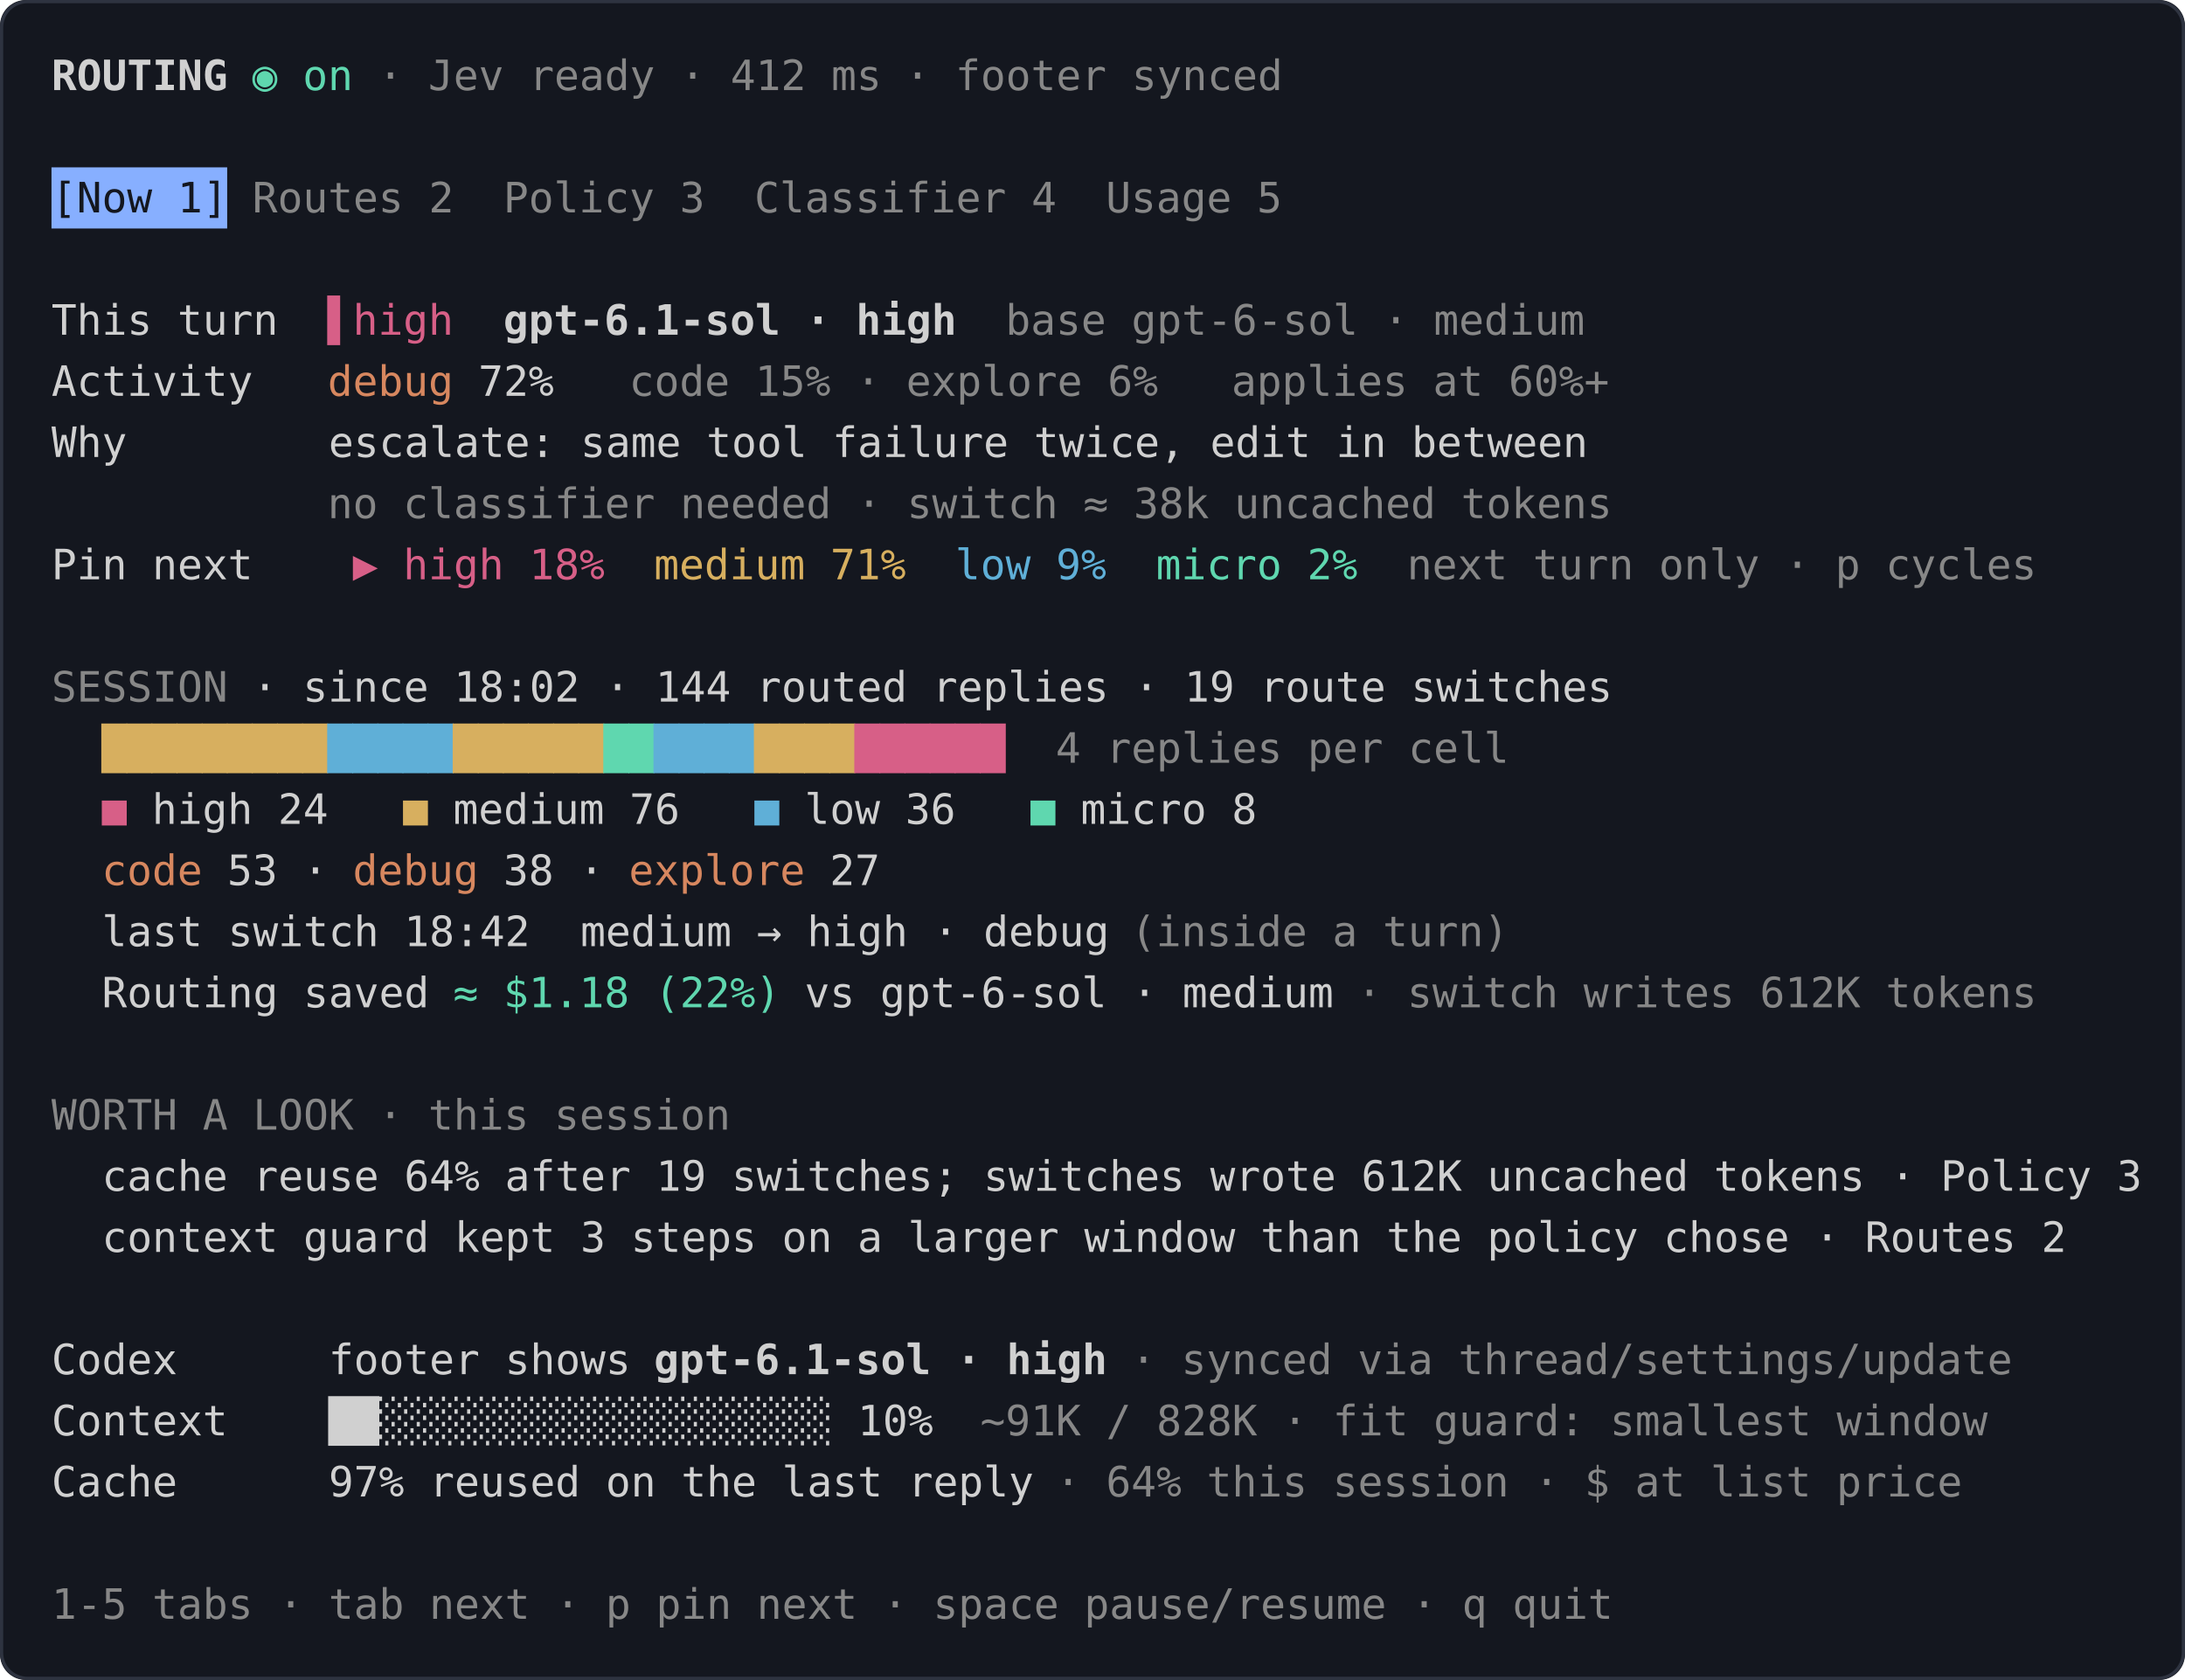
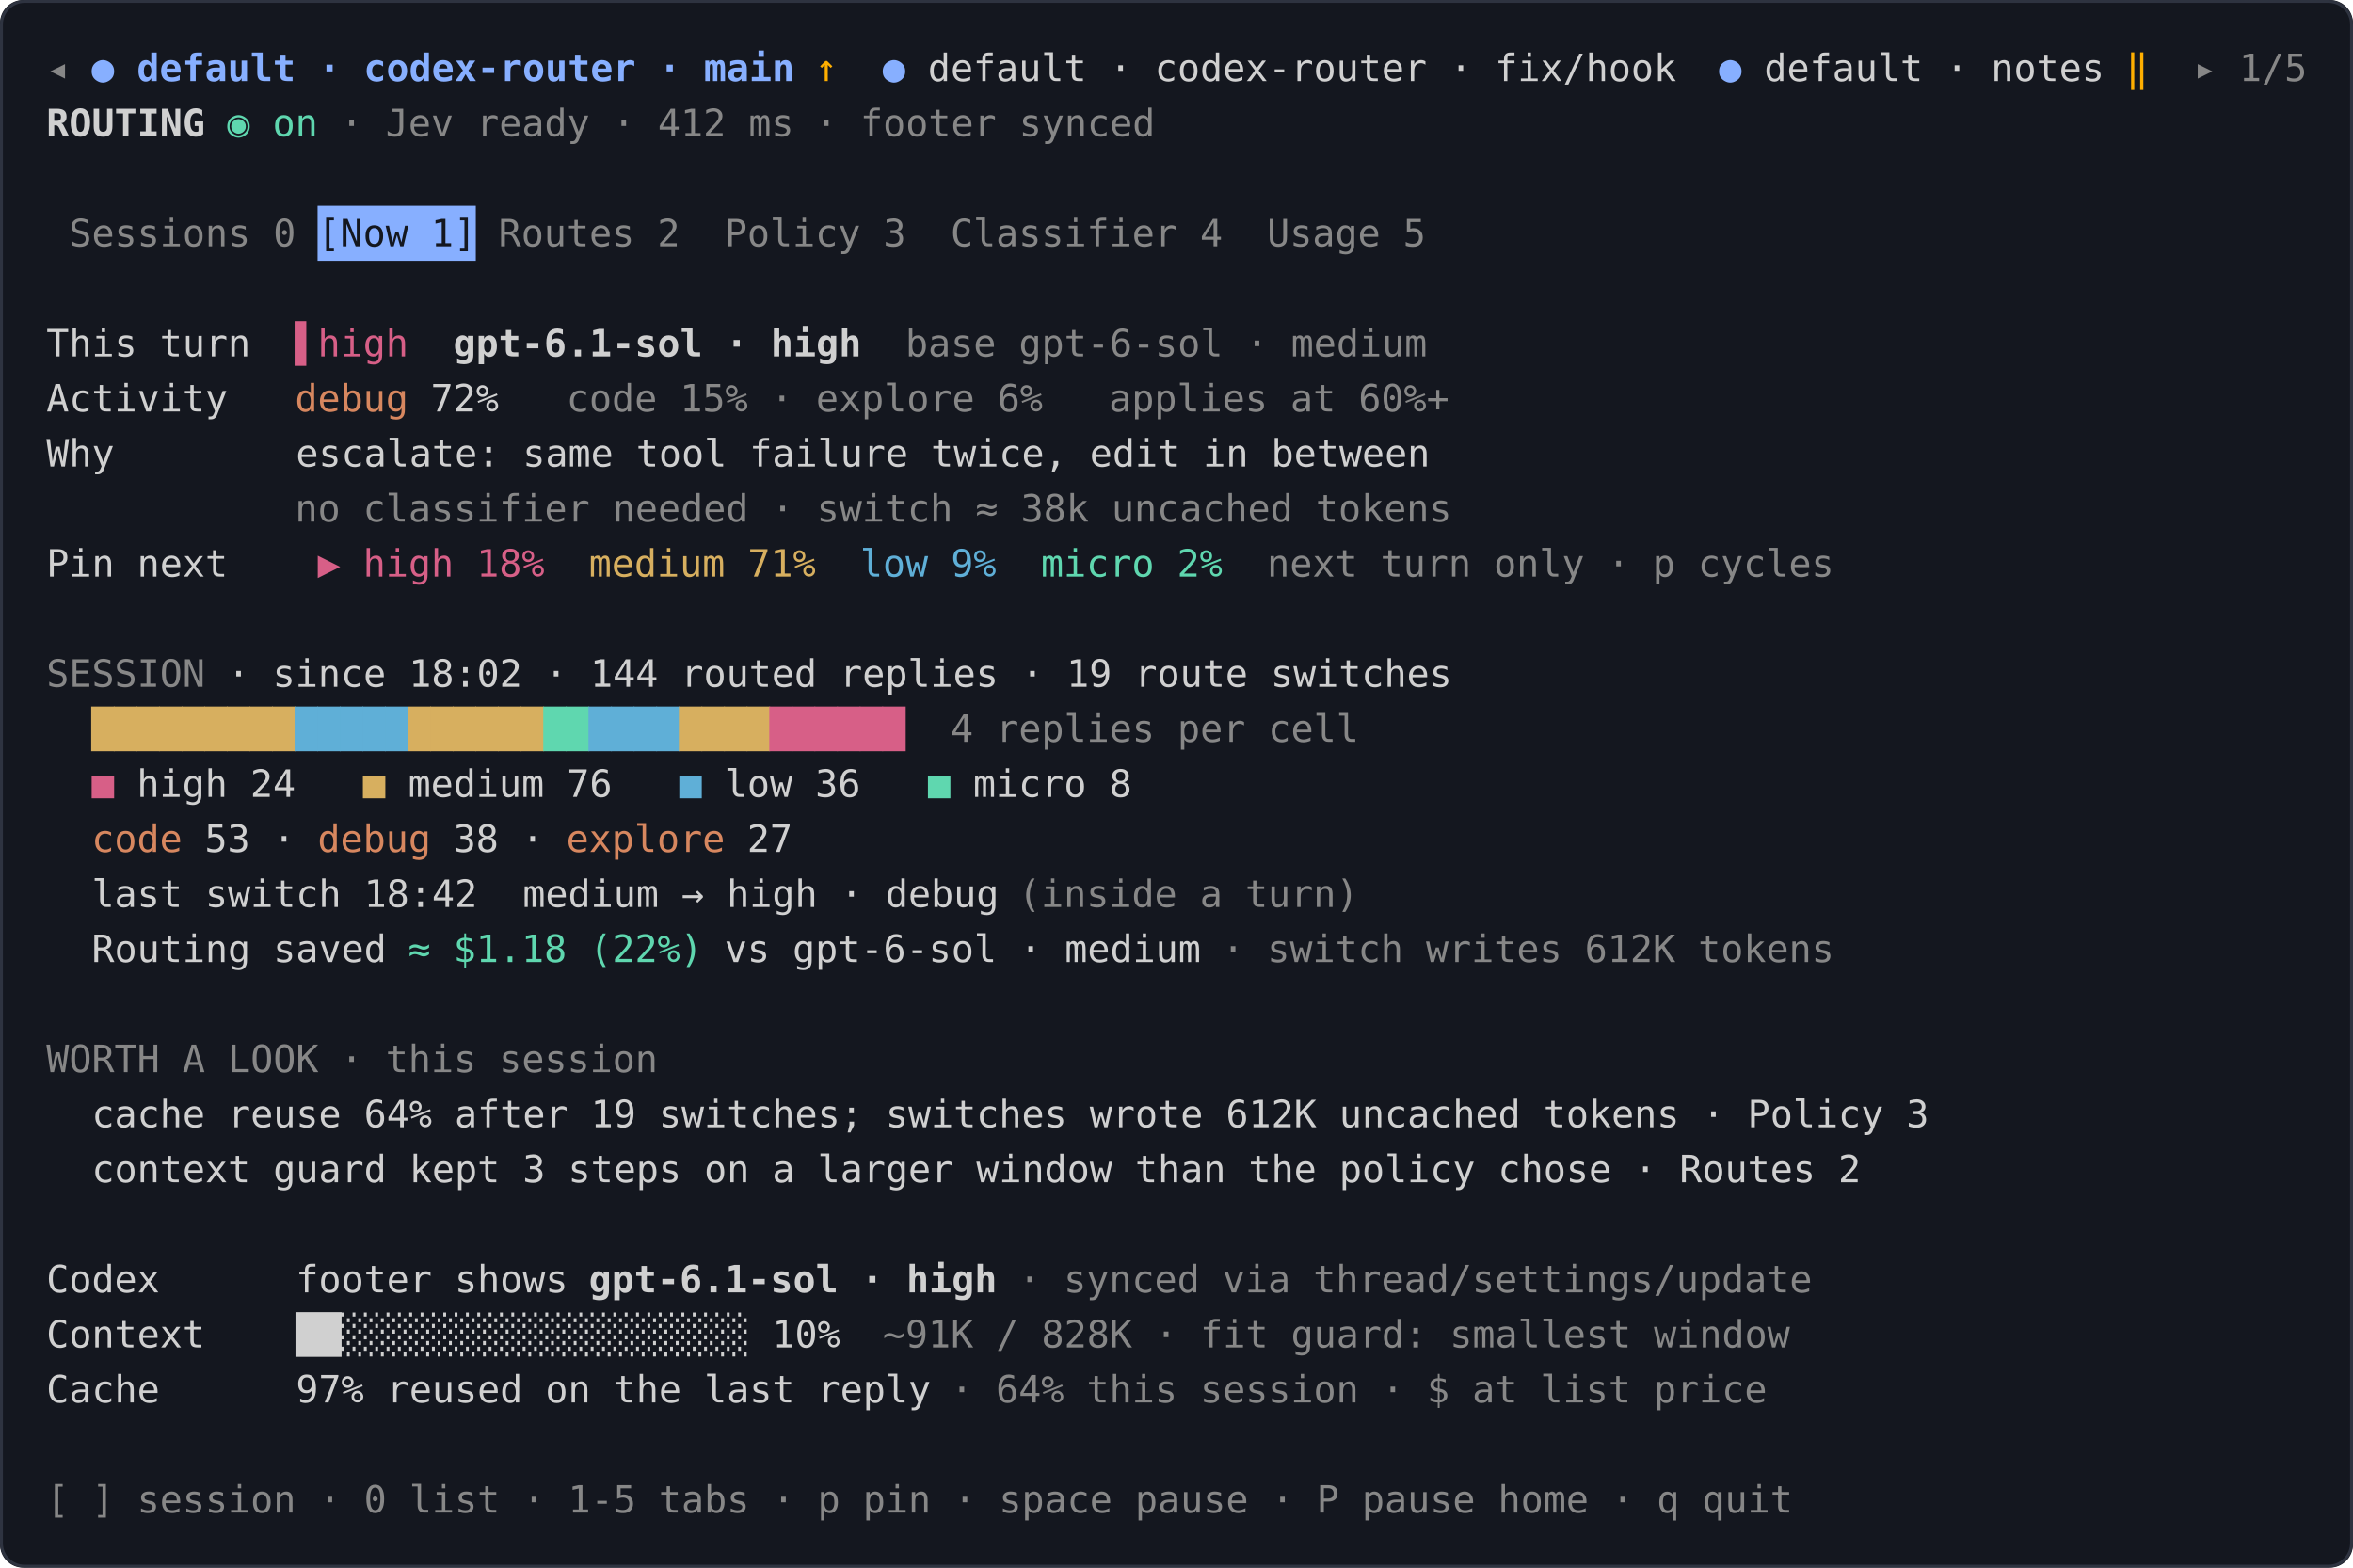
- <svg xmlns="http://www.w3.org/2000/svg" viewBox="0 0 679 522" width="679" height="522" role="img" aria-labelledby="title desc">
+ <svg xmlns="http://www.w3.org/2000/svg" viewBox="0 0 812 541" width="812" height="541" role="img" aria-labelledby="title desc">
  <style>text { font-family: ui-monospace, SFMono-Regular, Menlo, Consolas, 'DejaVu Sans Mono', monospace; font-size: 13px; }</style>
-   <rect width="679" height="522" rx="8" fill="#14171f" />
-   <rect x="0.5" y="0.5" width="678" height="521" rx="8" fill="none" stroke="#2e3340" />
-   <text x="16.0" y="28.0" fill="#d0d0d0" font-weight="700" xml:space="preserve">ROUTING</text>
-   <text x="78.4" y="28.0" fill="#5fd7af" xml:space="preserve">◉ on</text>
-   <text x="109.6" y="28.0" fill="#878787" xml:space="preserve"> · Jev ready · 412 ms</text>
-   <text x="273.4" y="28.0" fill="#878787" xml:space="preserve"> · footer synced</text>
-   <rect x="16.0" y="52.0" width="54.6" height="19" fill="#87afff" />
-   <text x="16.0" y="66.0" fill="#14171f" xml:space="preserve">[Now 1]</text>
-   <text x="70.6" y="66.0" fill="#878787" xml:space="preserve"> Routes 2 </text>
-   <text x="148.6" y="66.0" fill="#878787" xml:space="preserve"> Policy 3 </text>
-   <text x="226.6" y="66.0" fill="#878787" xml:space="preserve"> Classifier 4 </text>
-   <text x="335.8" y="66.0" fill="#878787" xml:space="preserve"> Usage 5 </text>
-   <text x="16.0" y="104.0" fill="#d0d0d0" xml:space="preserve">This turn  </text>
-   <text x="101.8" y="104.0" fill="#d75f87" xml:space="preserve">▌high</text>
-   <text x="156.4" y="104.0" fill="#d0d0d0" font-weight="700" xml:space="preserve">gpt-6.1-sol · high</text>
-   <text x="296.8" y="104.0" fill="#878787" xml:space="preserve">  base gpt-6-sol · medium</text>
-   <text x="16.0" y="123.0" fill="#d0d0d0" xml:space="preserve">Activity   </text>
-   <text x="101.8" y="123.0" fill="#d7875f" xml:space="preserve">debug</text>
-   <text x="140.8" y="123.0" fill="#d0d0d0" xml:space="preserve"> 72%</text>
-   <text x="172.0" y="123.0" fill="#878787" xml:space="preserve">   code 15% · explore 6%</text>
-   <text x="359.2" y="123.0" fill="#878787" xml:space="preserve">   applies at 60%+</text>
-   <text x="16.0" y="142.0" fill="#d0d0d0" xml:space="preserve">Why        escalate: same tool failure twice, edit in between</text>
-   <text x="101.8" y="161.0" fill="#878787" xml:space="preserve">no classifier needed · switch ≈ 38k uncached tokens</text>
-   <text x="16.0" y="180.0" fill="#d0d0d0" xml:space="preserve">Pin next   </text>
-   <text x="101.8" y="180.0" fill="#d75f87" xml:space="preserve"> ▶ high 18% </text>
-   <text x="195.4" y="180.0" fill="#d7af5f" xml:space="preserve"> medium 71% </text>
-   <text x="289.0" y="180.0" fill="#5fafd7" xml:space="preserve"> low 9% </text>
-   <text x="351.4" y="180.0" fill="#5fd7af" xml:space="preserve"> micro 2% </text>
-   <text x="429.4" y="180.0" fill="#878787" xml:space="preserve"> next turn only · p cycles</text>
-   <text x="16.0" y="218.0" fill="#878787" xml:space="preserve">SESSION</text>
-   <text x="70.6" y="218.0" fill="#d0d0d0" xml:space="preserve"> · since 18:02 · 144 routed replies · 19 route switches</text>
-   <text x="31.6" y="237.0" fill="#d7af5f" xml:space="preserve">█</text>
-   <text x="39.4" y="237.0" fill="#d7af5f" xml:space="preserve">█</text>
-   <text x="47.2" y="237.0" fill="#d7af5f" xml:space="preserve">█</text>
-   <text x="55.0" y="237.0" fill="#d7af5f" xml:space="preserve">█</text>
-   <text x="62.8" y="237.0" fill="#d7af5f" xml:space="preserve">█</text>
-   <text x="70.6" y="237.0" fill="#d7af5f" xml:space="preserve">█</text>
-   <text x="78.4" y="237.0" fill="#d7af5f" xml:space="preserve">█</text>
-   <text x="86.2" y="237.0" fill="#d7af5f" xml:space="preserve">█</text>
-   <text x="94.0" y="237.0" fill="#d7af5f" xml:space="preserve">█</text>
-   <text x="101.8" y="237.0" fill="#5fafd7" xml:space="preserve">█</text>
-   <text x="109.6" y="237.0" fill="#5fafd7" xml:space="preserve">█</text>
-   <text x="117.4" y="237.0" fill="#5fafd7" xml:space="preserve">█</text>
-   <text x="125.2" y="237.0" fill="#5fafd7" xml:space="preserve">█</text>
-   <text x="133.0" y="237.0" fill="#5fafd7" xml:space="preserve">█</text>
-   <text x="140.8" y="237.0" fill="#d7af5f" xml:space="preserve">█</text>
-   <text x="148.6" y="237.0" fill="#d7af5f" xml:space="preserve">█</text>
-   <text x="156.4" y="237.0" fill="#d7af5f" xml:space="preserve">█</text>
-   <text x="164.2" y="237.0" fill="#d7af5f" xml:space="preserve">█</text>
-   <text x="172.0" y="237.0" fill="#d7af5f" xml:space="preserve">█</text>
-   <text x="179.8" y="237.0" fill="#d7af5f" xml:space="preserve">█</text>
-   <text x="187.6" y="237.0" fill="#5fd7af" xml:space="preserve">█</text>
-   <text x="195.4" y="237.0" fill="#5fd7af" xml:space="preserve">█</text>
-   <text x="203.2" y="237.0" fill="#5fafd7" xml:space="preserve">█</text>
-   <text x="211.0" y="237.0" fill="#5fafd7" xml:space="preserve">█</text>
-   <text x="218.8" y="237.0" fill="#5fafd7" xml:space="preserve">█</text>
-   <text x="226.6" y="237.0" fill="#5fafd7" xml:space="preserve">█</text>
-   <text x="234.4" y="237.0" fill="#d7af5f" xml:space="preserve">█</text>
-   <text x="242.2" y="237.0" fill="#d7af5f" xml:space="preserve">█</text>
-   <text x="250.0" y="237.0" fill="#d7af5f" xml:space="preserve">█</text>
-   <text x="257.8" y="237.0" fill="#d7af5f" xml:space="preserve">█</text>
-   <text x="265.6" y="237.0" fill="#d75f87" xml:space="preserve">█</text>
-   <text x="273.4" y="237.0" fill="#d75f87" xml:space="preserve">█</text>
-   <text x="281.2" y="237.0" fill="#d75f87" xml:space="preserve">█</text>
-   <text x="289.0" y="237.0" fill="#d75f87" xml:space="preserve">█</text>
-   <text x="296.8" y="237.0" fill="#d75f87" xml:space="preserve">█</text>
-   <text x="304.6" y="237.0" fill="#d75f87" xml:space="preserve">█</text>
-   <text x="312.4" y="237.0" fill="#878787" xml:space="preserve">  4 replies per cell</text>
-   <text x="31.6" y="256.0" fill="#d75f87" xml:space="preserve">■</text>
-   <text x="39.4" y="256.0" fill="#d0d0d0" xml:space="preserve"> high 24   </text>
-   <text x="125.2" y="256.0" fill="#d7af5f" xml:space="preserve">■</text>
-   <text x="133.0" y="256.0" fill="#d0d0d0" xml:space="preserve"> medium 76   </text>
-   <text x="234.4" y="256.0" fill="#5fafd7" xml:space="preserve">■</text>
-   <text x="242.2" y="256.0" fill="#d0d0d0" xml:space="preserve"> low 36   </text>
-   <text x="320.2" y="256.0" fill="#5fd7af" xml:space="preserve">■</text>
-   <text x="328.0" y="256.0" fill="#d0d0d0" xml:space="preserve"> micro 8   </text>
-   <text x="31.6" y="275.0" fill="#d7875f" xml:space="preserve">code</text>
-   <text x="62.8" y="275.0" fill="#d0d0d0" xml:space="preserve"> 53 · </text>
-   <text x="109.6" y="275.0" fill="#d7875f" xml:space="preserve">debug</text>
-   <text x="148.6" y="275.0" fill="#d0d0d0" xml:space="preserve"> 38 · </text>
-   <text x="195.4" y="275.0" fill="#d7875f" xml:space="preserve">explore</text>
-   <text x="250.0" y="275.0" fill="#d0d0d0" xml:space="preserve"> 27</text>
-   <text x="16.0" y="294.0" fill="#d0d0d0" xml:space="preserve">  last switch 18:42  medium → high · debug</text>
-   <text x="343.6" y="294.0" fill="#878787" xml:space="preserve"> (inside a turn)</text>
-   <text x="16.0" y="313.0" fill="#d0d0d0" xml:space="preserve">  Routing saved </text>
-   <text x="140.8" y="313.0" fill="#5fd7af" xml:space="preserve">≈ $1.18 (22%)</text>
-   <text x="242.2" y="313.0" fill="#d0d0d0" xml:space="preserve"> vs gpt-6-sol · medium</text>
-   <text x="413.8" y="313.0" fill="#878787" xml:space="preserve"> · switch writes 612K tokens</text>
-   <text x="16.0" y="351.0" fill="#878787" xml:space="preserve">WORTH A LOOK</text>
-   <text x="109.6" y="351.0" fill="#878787" xml:space="preserve"> · this session</text>
-   <text x="16.0" y="370.0" fill="#d0d0d0" xml:space="preserve">  cache reuse 64% after 19 switches; switches wrote 612K uncached tokens · Policy 3</text>
-   <text x="16.0" y="389.0" fill="#d0d0d0" xml:space="preserve">  context guard kept 3 steps on a larger window than the policy chose · Routes 2</text>
-   <text x="16.0" y="427.0" fill="#d0d0d0" xml:space="preserve">Codex      footer shows </text>
-   <text x="203.2" y="427.0" fill="#d0d0d0" font-weight="700" xml:space="preserve">gpt-6.1-sol · high</text>
-   <text x="343.6" y="427.0" fill="#878787" xml:space="preserve"> · synced via thread/settings/update</text>
-   <text x="16.0" y="446.0" fill="#d0d0d0" xml:space="preserve">Context    ██░░░░░░░░░░░░░░░░░░ 10%  </text>
-   <text x="304.6" y="446.0" fill="#878787" xml:space="preserve">~91K / 828K · fit guard: smallest window</text>
-   <text x="16.0" y="465.0" fill="#d0d0d0" xml:space="preserve">Cache      97% reused on the last reply</text>
-   <text x="320.2" y="465.0" fill="#878787" xml:space="preserve"> · 64% this session · $ at list price</text>
-   <text x="16.0" y="503.0" fill="#878787" xml:space="preserve">1-5 tabs · tab next · p pin next · space pause/resume · q quit</text>
+   <rect width="812" height="541" rx="8" fill="#14171f" />
+   <rect x="0.5" y="0.5" width="811" height="540" rx="8" fill="none" stroke="#2e3340" />
+   <text x="16.0" y="28.0" fill="#878787" xml:space="preserve">◂ </text>
+   <text x="31.6" y="28.0" fill="#87afff" xml:space="preserve">● </text>
+   <text x="47.2" y="28.0" fill="#87afff" font-weight="700" xml:space="preserve">default · codex-router · main</text>
+   <text x="273.4" y="28.0" fill="#ffaf00" xml:space="preserve"> ↑</text>
+   <text x="304.6" y="28.0" fill="#87afff" xml:space="preserve">● </text>
+   <text x="320.2" y="28.0" fill="#d0d0d0" xml:space="preserve">default · codex-router · fix/hook</text>
+   <text x="593.2" y="28.0" fill="#87afff" xml:space="preserve">● </text>
+   <text x="608.8" y="28.0" fill="#d0d0d0" xml:space="preserve">default · notes</text>
+   <text x="725.8" y="28.0" fill="#ffaf00" xml:space="preserve"> ‖</text>
+   <text x="749.2" y="28.0" fill="#878787" xml:space="preserve"> ▸ 1/5</text>
+   <text x="16.0" y="47.0" fill="#d0d0d0" font-weight="700" xml:space="preserve">ROUTING</text>
+   <text x="78.4" y="47.0" fill="#5fd7af" xml:space="preserve">◉ on</text>
+   <text x="109.6" y="47.0" fill="#878787" xml:space="preserve"> · Jev ready · 412 ms</text>
+   <text x="273.4" y="47.0" fill="#878787" xml:space="preserve"> · footer synced</text>
+   <text x="16.0" y="85.0" fill="#878787" xml:space="preserve"> Sessions 0 </text>
+   <rect x="109.6" y="71.0" width="54.6" height="19" fill="#87afff" />
+   <text x="109.6" y="85.0" fill="#14171f" xml:space="preserve">[Now 1]</text>
+   <text x="164.2" y="85.0" fill="#878787" xml:space="preserve"> Routes 2 </text>
+   <text x="242.2" y="85.0" fill="#878787" xml:space="preserve"> Policy 3 </text>
+   <text x="320.2" y="85.0" fill="#878787" xml:space="preserve"> Classifier 4 </text>
+   <text x="429.4" y="85.0" fill="#878787" xml:space="preserve"> Usage 5 </text>
+   <text x="16.0" y="123.0" fill="#d0d0d0" xml:space="preserve">This turn  </text>
+   <text x="101.8" y="123.0" fill="#d75f87" xml:space="preserve">▌high</text>
+   <text x="156.4" y="123.0" fill="#d0d0d0" font-weight="700" xml:space="preserve">gpt-6.1-sol · high</text>
+   <text x="296.8" y="123.0" fill="#878787" xml:space="preserve">  base gpt-6-sol · medium</text>
+   <text x="16.0" y="142.0" fill="#d0d0d0" xml:space="preserve">Activity   </text>
+   <text x="101.8" y="142.0" fill="#d7875f" xml:space="preserve">debug</text>
+   <text x="140.8" y="142.0" fill="#d0d0d0" xml:space="preserve"> 72%</text>
+   <text x="172.0" y="142.0" fill="#878787" xml:space="preserve">   code 15% · explore 6%</text>
+   <text x="359.2" y="142.0" fill="#878787" xml:space="preserve">   applies at 60%+</text>
+   <text x="16.0" y="161.0" fill="#d0d0d0" xml:space="preserve">Why        escalate: same tool failure twice, edit in between</text>
+   <text x="101.8" y="180.0" fill="#878787" xml:space="preserve">no classifier needed · switch ≈ 38k uncached tokens</text>
+   <text x="16.0" y="199.0" fill="#d0d0d0" xml:space="preserve">Pin next   </text>
+   <text x="101.8" y="199.0" fill="#d75f87" xml:space="preserve"> ▶ high 18% </text>
+   <text x="195.4" y="199.0" fill="#d7af5f" xml:space="preserve"> medium 71% </text>
+   <text x="289.0" y="199.0" fill="#5fafd7" xml:space="preserve"> low 9% </text>
+   <text x="351.4" y="199.0" fill="#5fd7af" xml:space="preserve"> micro 2% </text>
+   <text x="429.4" y="199.0" fill="#878787" xml:space="preserve"> next turn only · p cycles</text>
+   <text x="16.0" y="237.0" fill="#878787" xml:space="preserve">SESSION</text>
+   <text x="70.6" y="237.0" fill="#d0d0d0" xml:space="preserve"> · since 18:02 · 144 routed replies · 19 route switches</text>
+   <text x="31.6" y="256.0" fill="#d7af5f" xml:space="preserve">█</text>
+   <text x="39.4" y="256.0" fill="#d7af5f" xml:space="preserve">█</text>
+   <text x="47.2" y="256.0" fill="#d7af5f" xml:space="preserve">█</text>
+   <text x="55.0" y="256.0" fill="#d7af5f" xml:space="preserve">█</text>
+   <text x="62.8" y="256.0" fill="#d7af5f" xml:space="preserve">█</text>
+   <text x="70.6" y="256.0" fill="#d7af5f" xml:space="preserve">█</text>
+   <text x="78.4" y="256.0" fill="#d7af5f" xml:space="preserve">█</text>
+   <text x="86.2" y="256.0" fill="#d7af5f" xml:space="preserve">█</text>
+   <text x="94.0" y="256.0" fill="#d7af5f" xml:space="preserve">█</text>
+   <text x="101.8" y="256.0" fill="#5fafd7" xml:space="preserve">█</text>
+   <text x="109.6" y="256.0" fill="#5fafd7" xml:space="preserve">█</text>
+   <text x="117.4" y="256.0" fill="#5fafd7" xml:space="preserve">█</text>
+   <text x="125.2" y="256.0" fill="#5fafd7" xml:space="preserve">█</text>
+   <text x="133.0" y="256.0" fill="#5fafd7" xml:space="preserve">█</text>
+   <text x="140.8" y="256.0" fill="#d7af5f" xml:space="preserve">█</text>
+   <text x="148.6" y="256.0" fill="#d7af5f" xml:space="preserve">█</text>
+   <text x="156.4" y="256.0" fill="#d7af5f" xml:space="preserve">█</text>
+   <text x="164.2" y="256.0" fill="#d7af5f" xml:space="preserve">█</text>
+   <text x="172.0" y="256.0" fill="#d7af5f" xml:space="preserve">█</text>
+   <text x="179.8" y="256.0" fill="#d7af5f" xml:space="preserve">█</text>
+   <text x="187.6" y="256.0" fill="#5fd7af" xml:space="preserve">█</text>
+   <text x="195.4" y="256.0" fill="#5fd7af" xml:space="preserve">█</text>
+   <text x="203.2" y="256.0" fill="#5fafd7" xml:space="preserve">█</text>
+   <text x="211.0" y="256.0" fill="#5fafd7" xml:space="preserve">█</text>
+   <text x="218.8" y="256.0" fill="#5fafd7" xml:space="preserve">█</text>
+   <text x="226.6" y="256.0" fill="#5fafd7" xml:space="preserve">█</text>
+   <text x="234.4" y="256.0" fill="#d7af5f" xml:space="preserve">█</text>
+   <text x="242.2" y="256.0" fill="#d7af5f" xml:space="preserve">█</text>
+   <text x="250.0" y="256.0" fill="#d7af5f" xml:space="preserve">█</text>
+   <text x="257.8" y="256.0" fill="#d7af5f" xml:space="preserve">█</text>
+   <text x="265.6" y="256.0" fill="#d75f87" xml:space="preserve">█</text>
+   <text x="273.4" y="256.0" fill="#d75f87" xml:space="preserve">█</text>
+   <text x="281.2" y="256.0" fill="#d75f87" xml:space="preserve">█</text>
+   <text x="289.0" y="256.0" fill="#d75f87" xml:space="preserve">█</text>
+   <text x="296.8" y="256.0" fill="#d75f87" xml:space="preserve">█</text>
+   <text x="304.6" y="256.0" fill="#d75f87" xml:space="preserve">█</text>
+   <text x="312.4" y="256.0" fill="#878787" xml:space="preserve">  4 replies per cell</text>
+   <text x="31.6" y="275.0" fill="#d75f87" xml:space="preserve">■</text>
+   <text x="39.4" y="275.0" fill="#d0d0d0" xml:space="preserve"> high 24   </text>
+   <text x="125.2" y="275.0" fill="#d7af5f" xml:space="preserve">■</text>
+   <text x="133.0" y="275.0" fill="#d0d0d0" xml:space="preserve"> medium 76   </text>
+   <text x="234.4" y="275.0" fill="#5fafd7" xml:space="preserve">■</text>
+   <text x="242.2" y="275.0" fill="#d0d0d0" xml:space="preserve"> low 36   </text>
+   <text x="320.2" y="275.0" fill="#5fd7af" xml:space="preserve">■</text>
+   <text x="328.0" y="275.0" fill="#d0d0d0" xml:space="preserve"> micro 8   </text>
+   <text x="31.6" y="294.0" fill="#d7875f" xml:space="preserve">code</text>
+   <text x="62.8" y="294.0" fill="#d0d0d0" xml:space="preserve"> 53 · </text>
+   <text x="109.6" y="294.0" fill="#d7875f" xml:space="preserve">debug</text>
+   <text x="148.6" y="294.0" fill="#d0d0d0" xml:space="preserve"> 38 · </text>
+   <text x="195.4" y="294.0" fill="#d7875f" xml:space="preserve">explore</text>
+   <text x="250.0" y="294.0" fill="#d0d0d0" xml:space="preserve"> 27</text>
+   <text x="16.0" y="313.0" fill="#d0d0d0" xml:space="preserve">  last switch 18:42  medium → high · debug</text>
+   <text x="343.6" y="313.0" fill="#878787" xml:space="preserve"> (inside a turn)</text>
+   <text x="16.0" y="332.0" fill="#d0d0d0" xml:space="preserve">  Routing saved </text>
+   <text x="140.8" y="332.0" fill="#5fd7af" xml:space="preserve">≈ $1.18 (22%)</text>
+   <text x="242.2" y="332.0" fill="#d0d0d0" xml:space="preserve"> vs gpt-6-sol · medium</text>
+   <text x="413.8" y="332.0" fill="#878787" xml:space="preserve"> · switch writes 612K tokens</text>
+   <text x="16.0" y="370.0" fill="#878787" xml:space="preserve">WORTH A LOOK</text>
+   <text x="109.6" y="370.0" fill="#878787" xml:space="preserve"> · this session</text>
+   <text x="16.0" y="389.0" fill="#d0d0d0" xml:space="preserve">  cache reuse 64% after 19 switches; switches wrote 612K uncached tokens · Policy 3</text>
+   <text x="16.0" y="408.0" fill="#d0d0d0" xml:space="preserve">  context guard kept 3 steps on a larger window than the policy chose · Routes 2</text>
+   <text x="16.0" y="446.0" fill="#d0d0d0" xml:space="preserve">Codex      footer shows </text>
+   <text x="203.2" y="446.0" fill="#d0d0d0" font-weight="700" xml:space="preserve">gpt-6.1-sol · high</text>
+   <text x="343.6" y="446.0" fill="#878787" xml:space="preserve"> · synced via thread/settings/update</text>
+   <text x="16.0" y="465.0" fill="#d0d0d0" xml:space="preserve">Context    ██░░░░░░░░░░░░░░░░░░ 10%  </text>
+   <text x="304.6" y="465.0" fill="#878787" xml:space="preserve">~91K / 828K · fit guard: smallest window</text>
+   <text x="16.0" y="484.0" fill="#d0d0d0" xml:space="preserve">Cache      97% reused on the last reply</text>
+   <text x="320.2" y="484.0" fill="#878787" xml:space="preserve"> · 64% this session · $ at list price</text>
+   <text x="16.0" y="522.0" fill="#878787" xml:space="preserve">[ ] session · 0 list · 1-5 tabs · p pin · space pause · P pause home · q quit</text>
</svg>
